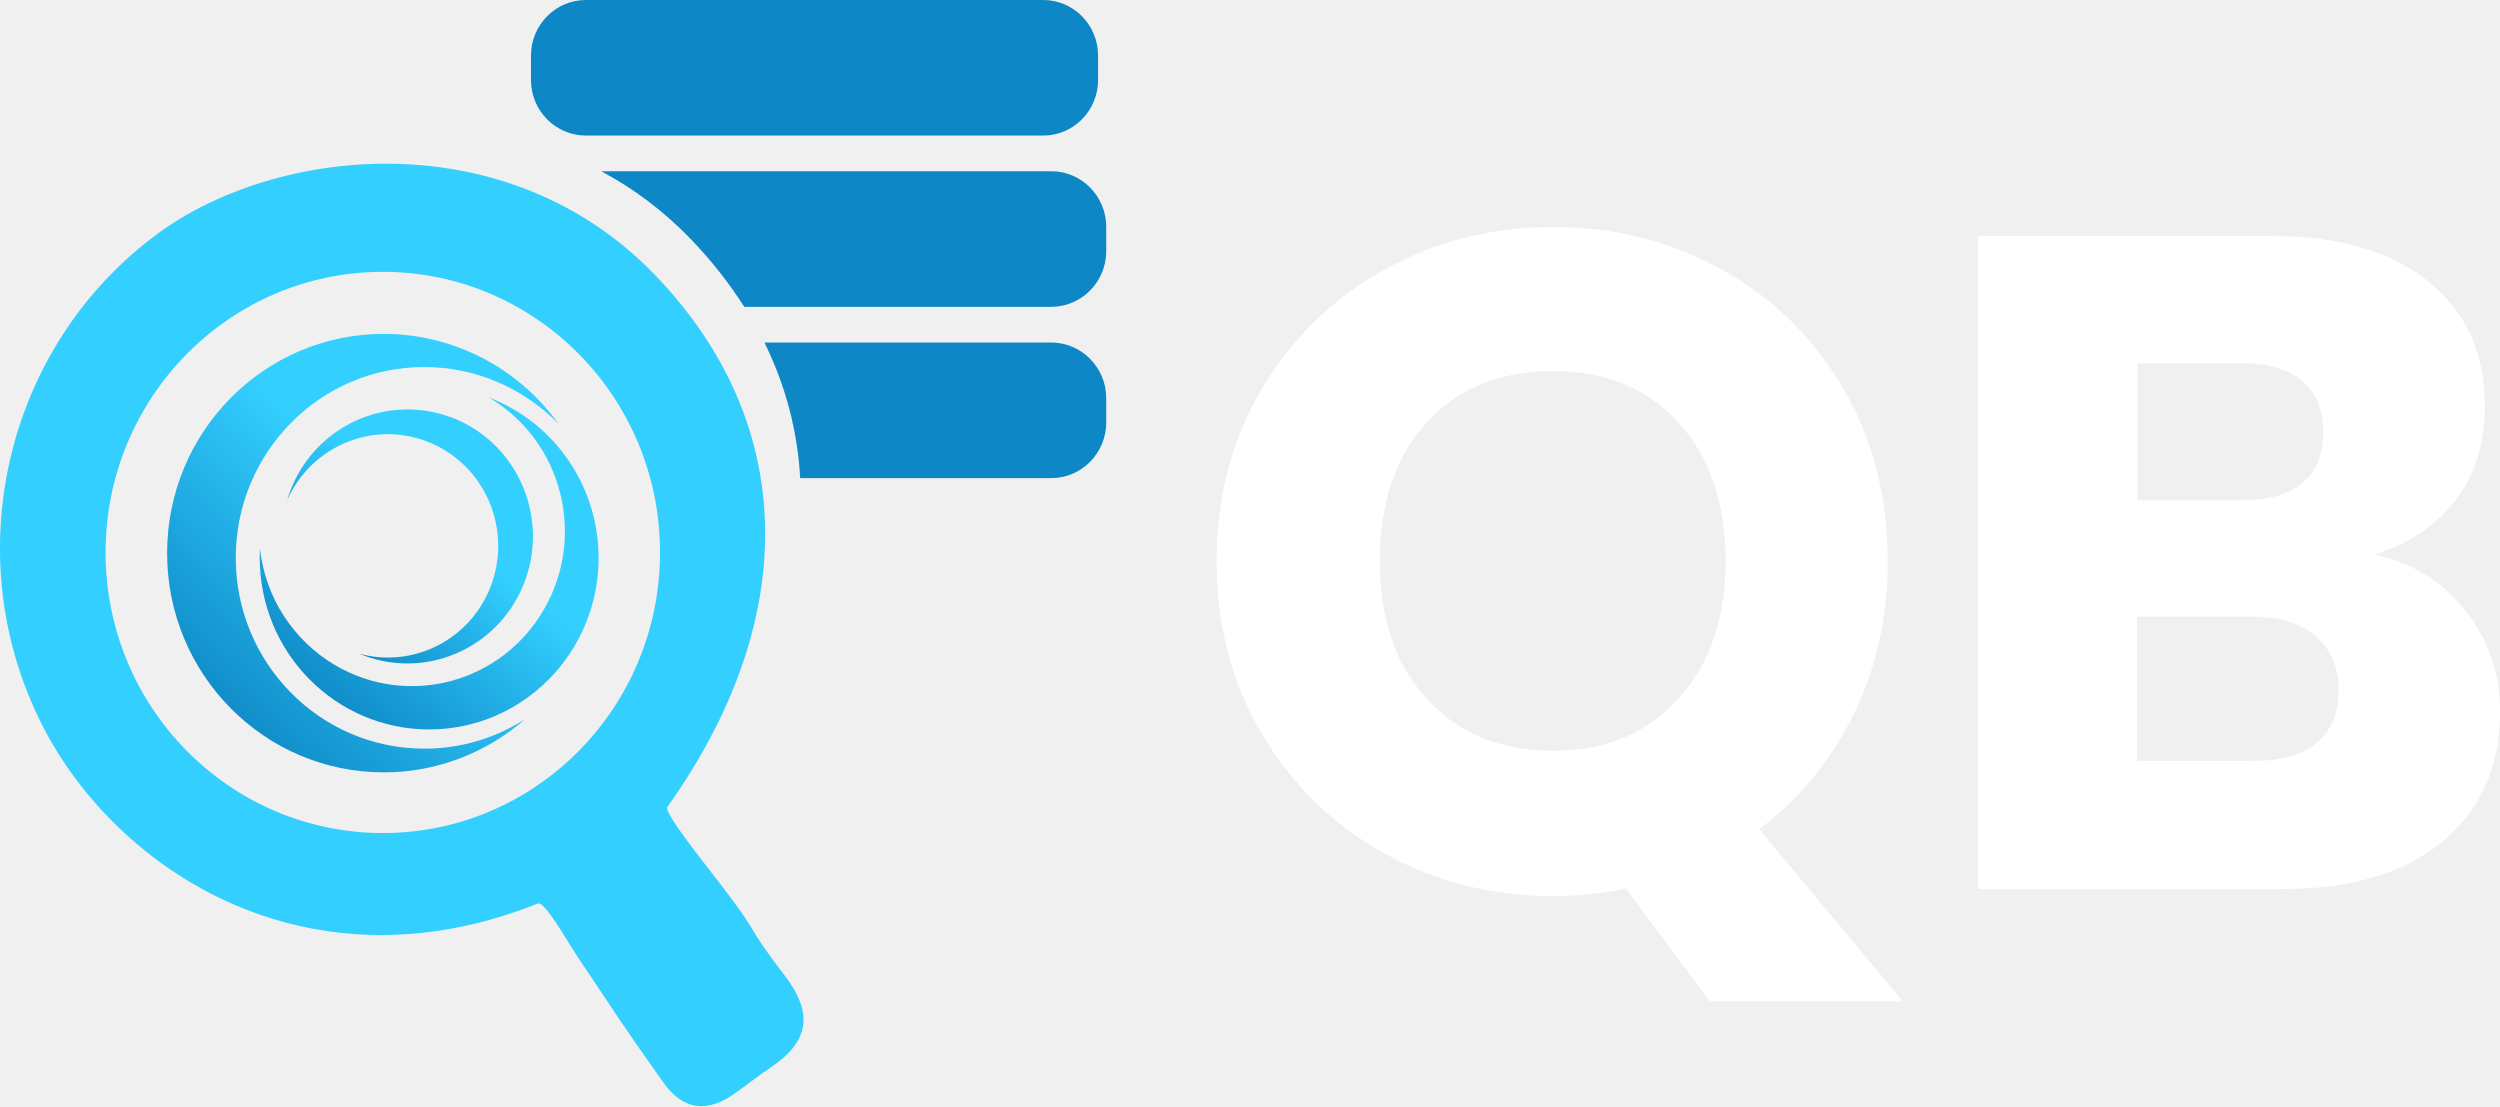
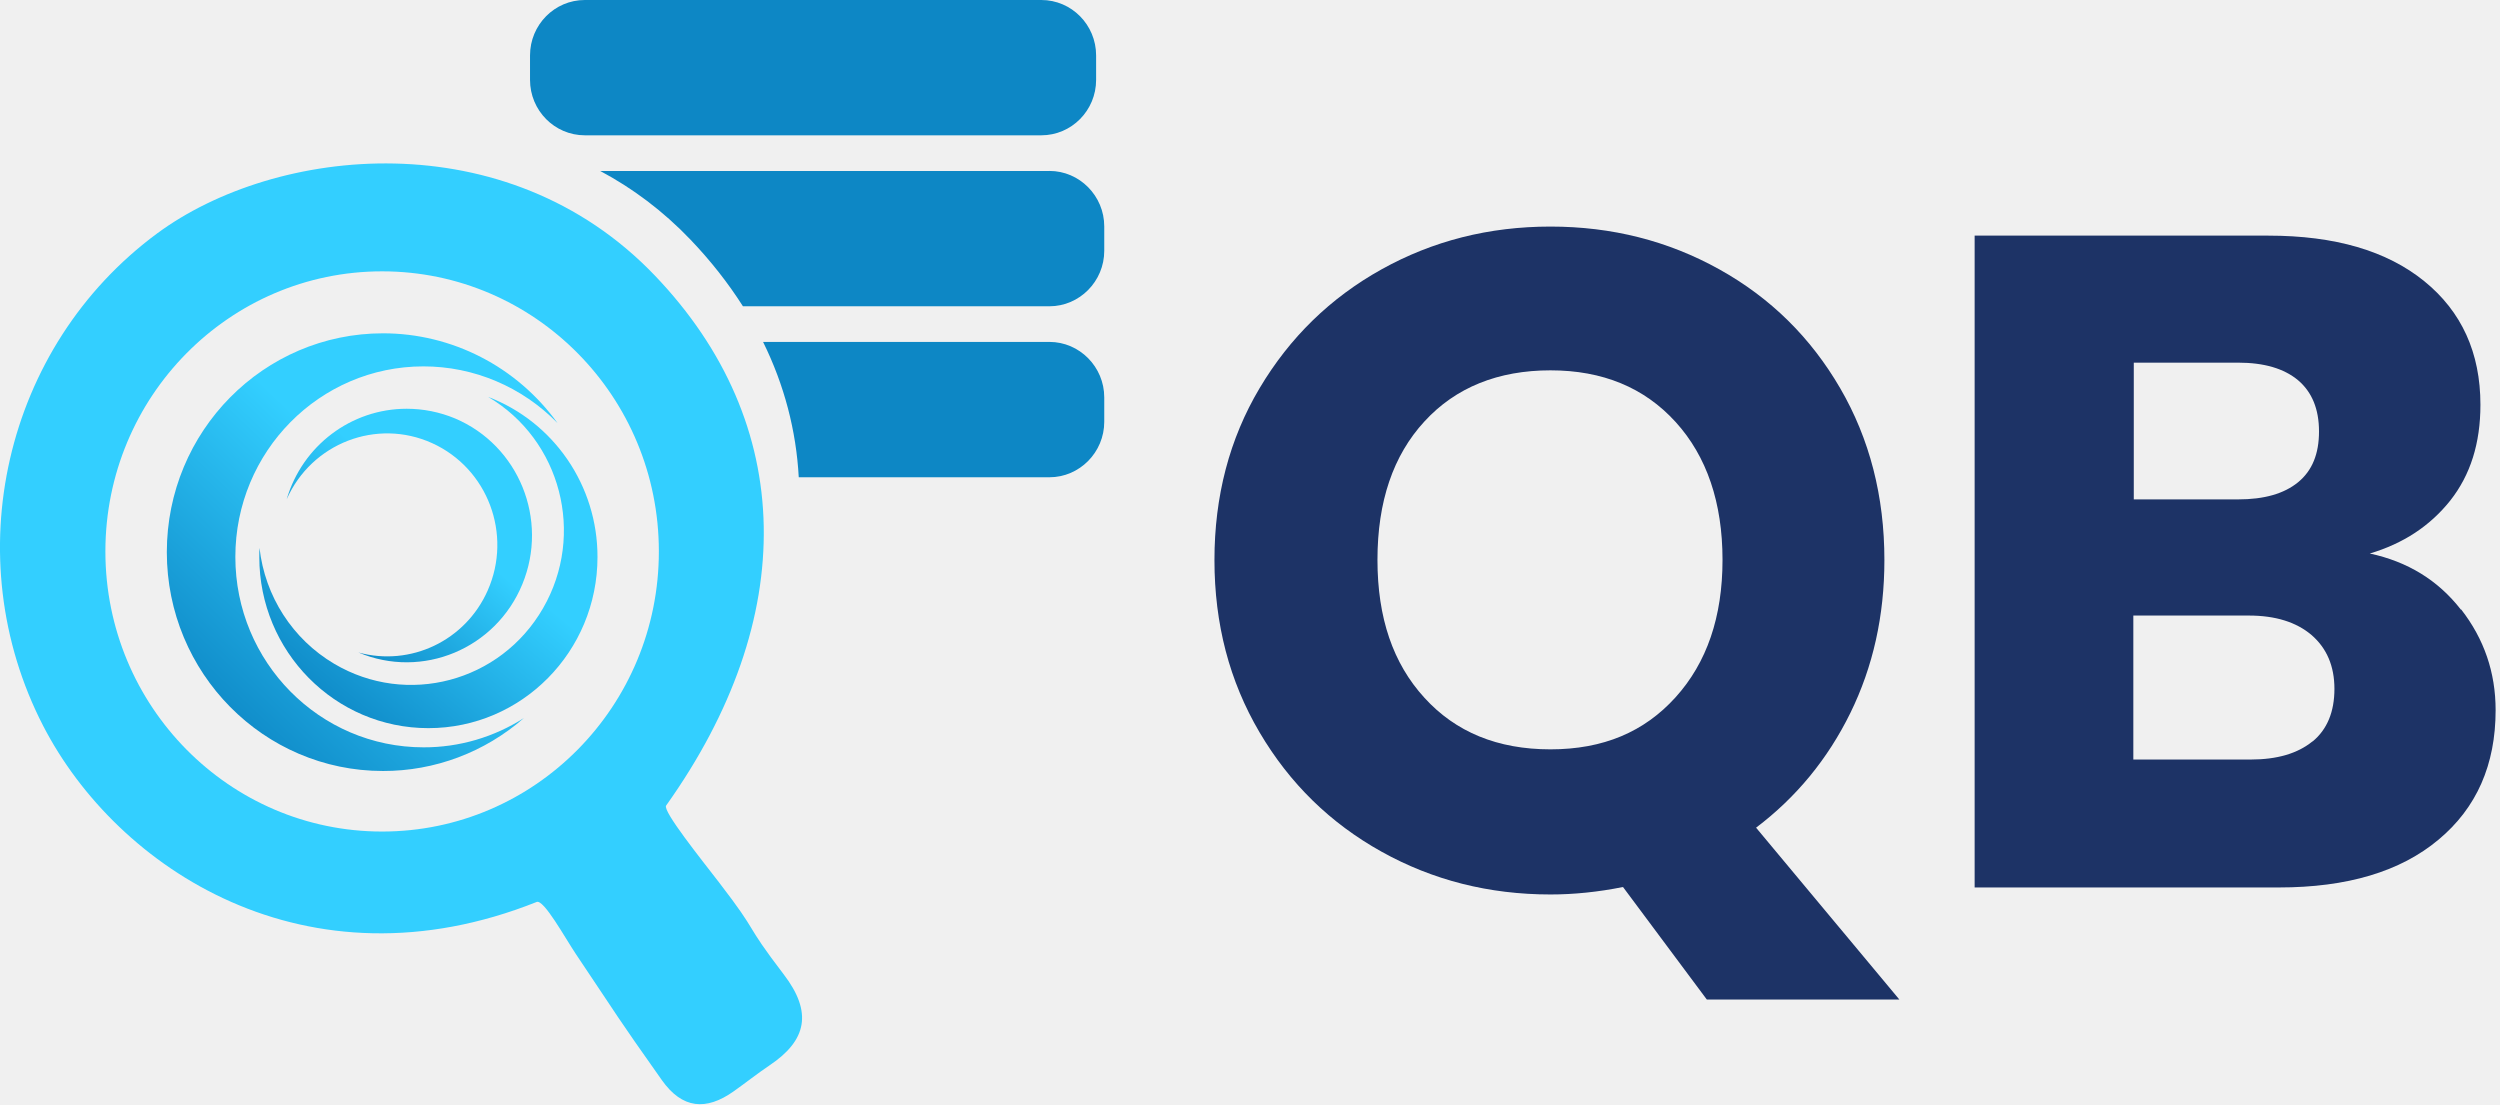
- <svg xmlns="http://www.w3.org/2000/svg" width="226" height="100" viewBox="0 0 226 100" fill="none">
-   <g clip-path="url(#clip0_737_8099)">
-     <path d="M94.303 0H52.964C50.222 0 48 2.249 48 5.024V7.23C48 10.004 50.222 12.254 52.964 12.254H94.303C97.044 12.254 99.266 10.004 99.266 7.23V5.024C99.266 2.249 97.044 0 94.303 0Z" fill="#0D87C5" />
-     <path d="M95.039 15.484H54.356C57.262 17.032 60.021 19.079 62.524 21.695C64.372 23.629 65.951 25.648 67.281 27.738H95.039C97.769 27.738 100.003 25.476 100.003 22.713V20.505C100.003 17.742 97.769 15.48 95.039 15.48V15.484Z" fill="#0D87C5" />
-     <path d="M95.039 30.968H69.106C71.03 34.871 72.104 38.984 72.337 43.222H95.039C97.769 43.222 100.003 40.96 100.003 38.198V35.989C100.003 33.227 97.769 30.965 95.039 30.965V30.968Z" fill="#0D87C5" />
-     <path d="M70.984 88.254C67.173 83.269 68.939 84.878 65.112 79.907C63.514 77.827 59.982 73.433 60.326 72.952C72.393 56.006 72.17 38.403 59.303 24.952C45.854 10.894 24.933 13.232 14.22 21.148C0.344 31.399 -3.968 50.465 3.912 65.739C10.606 78.713 27.784 89.985 48.602 81.684C49.248 81.425 51.171 84.938 52.161 86.413C56.328 92.618 55.621 91.709 59.936 97.815C61.787 100.431 63.946 100.597 66.43 98.843C67.524 98.07 68.576 97.231 69.686 96.485C73.087 94.207 73.589 91.663 70.981 88.251L70.984 88.254ZM34.606 75.307C20.766 75.307 9.544 63.952 9.544 49.941C9.544 35.929 20.763 24.574 34.606 24.574C48.449 24.574 59.667 35.929 59.667 49.941C59.667 63.952 48.449 75.307 34.606 75.307Z" fill="#33CFFF" />
-     <path d="M38.36 67.678C28.947 67.678 21.313 59.961 21.313 50.433C21.313 40.905 28.937 33.178 38.35 33.178C42.914 33.178 47.282 35.029 50.493 38.315C46.81 33.208 40.939 30.184 34.687 30.184C23.872 30.184 15.107 39.055 15.107 50.002C15.107 60.949 23.872 69.82 34.687 69.82C39.373 69.83 43.907 68.122 47.449 65.021C44.733 66.759 41.578 67.688 38.36 67.678Z" fill="url(#paint0_linear_737_8099)" />
-     <path d="M44.212 35.945C50.807 39.842 53.032 48.415 49.176 55.087C45.326 61.763 36.856 64.015 30.264 60.111C26.5 57.886 23.993 53.999 23.502 49.615C23.482 49.887 23.482 50.169 23.482 50.441C23.482 59.004 30.336 65.941 38.796 65.941C47.256 65.941 54.11 59.004 54.11 50.441C54.12 44.001 50.178 38.227 44.212 35.945Z" fill="url(#paint1_linear_737_8099)" />
-     <path d="M36.83 37.016C31.811 37.016 27.387 40.349 25.959 45.22C28.213 40.133 34.111 37.851 39.14 40.133C44.166 42.415 46.42 48.384 44.166 53.474C42.164 58.008 37.2 60.386 32.459 59.089C38.239 61.53 44.887 58.771 47.302 52.911C49.713 47.061 46.987 40.332 41.198 37.888C39.815 37.314 38.331 37.016 36.83 37.016Z" fill="url(#paint2_linear_737_8099)" />
+ <svg xmlns="http://www.w3.org/2000/svg" width="403" height="178" viewBox="0 0 403 178" fill="none">
+   <g clip-path="url(#clip0_737_8047)">
+     <path d="M167.858 0H94.275C89.395 0 85.439 4.004 85.439 8.943V12.869C85.439 17.808 89.395 21.812 94.275 21.812H167.858C172.738 21.812 176.694 17.808 176.694 12.869V8.943C176.694 4.004 172.738 0 167.858 0Z" fill="#0D87C5" />
+     <path d="M169.171 27.561H96.754C101.927 30.317 106.838 33.959 111.293 38.617C114.583 42.058 117.394 45.653 119.761 49.372H169.171C174.029 49.372 178.006 45.346 178.006 40.429V36.498C178.006 31.581 174.029 27.555 169.171 27.555V27.561Z" fill="#0D87C5" />
+     <path d="M169.17 55.123H123.01C126.433 62.071 128.346 69.391 128.76 76.935H169.17C174.029 76.935 178.006 72.909 178.006 67.992V64.06C178.006 59.143 174.029 55.117 169.17 55.117V55.123Z" fill="#0D87C5" />
+     <path d="M126.351 157.09C119.569 148.218 122.712 151.081 115.9 142.232C113.054 138.531 106.767 130.709 107.38 129.854C128.859 99.689 128.463 68.356 105.56 44.413C81.62 19.39 44.382 23.552 25.311 37.642C0.612 55.889 -7.063 89.825 6.963 117.014C18.878 140.107 49.456 160.172 86.513 145.396C87.662 144.936 91.085 151.187 92.846 153.814C100.265 164.859 99.005 163.241 106.686 174.109C109.981 178.766 113.824 179.061 118.245 175.939C120.193 174.563 122.065 173.07 124.042 171.741C130.096 167.686 130.988 163.158 126.346 157.084L126.351 157.09ZM61.598 134.045C36.964 134.045 16.989 113.833 16.989 88.892C16.989 63.952 36.958 43.74 61.598 43.74C86.239 43.74 106.208 63.952 106.208 88.892C106.208 113.833 86.239 134.045 61.598 134.045Z" fill="#33CFFF" />
+     <path d="M68.282 120.47C51.526 120.47 37.938 106.734 37.938 89.774C37.938 72.815 51.509 59.061 68.264 59.061C76.388 59.061 84.162 62.355 89.878 68.205C83.323 59.114 72.871 53.73 61.744 53.73C42.492 53.73 26.892 69.521 26.892 89.007C26.892 108.493 42.492 124.284 61.744 124.284C70.084 124.301 78.155 121.261 84.46 115.742C79.625 118.835 74.009 120.488 68.282 120.47Z" fill="url(#paint0_linear_737_8047)" />
+     <path d="M78.698 63.984C90.438 70.92 94.398 86.18 87.533 98.057C80.681 109.939 65.605 113.948 53.871 107C47.17 103.039 42.708 96.121 41.833 88.317C41.798 88.801 41.798 89.302 41.798 89.787C41.798 105.028 53.999 117.377 69.057 117.377C84.116 117.377 96.316 105.028 96.316 89.787C96.334 78.323 89.318 68.046 78.698 63.984Z" fill="url(#paint1_linear_737_8047)" />
+     <path d="M65.558 65.891C56.624 65.891 48.75 71.823 46.208 80.495C50.22 71.439 60.718 67.378 69.67 71.439C78.616 75.501 82.629 86.126 78.616 95.187C75.053 103.257 66.217 107.489 57.778 105.181C68.066 109.526 79.899 104.615 84.198 94.184C88.49 83.771 83.638 71.794 73.332 67.443C70.871 66.422 68.229 65.891 65.558 65.891Z" fill="url(#paint2_linear_737_8047)" />
  </g>
-   <g clip-path="url(#clip1_737_8099)">
-     <path d="M154.557 90.499L146.981 80.329C144.743 80.78 142.546 81.006 140.411 81.006C134.847 81.006 129.755 79.714 125.115 77.131C120.475 74.547 116.799 70.959 114.069 66.325C111.338 61.691 109.983 56.504 109.983 50.722C109.983 44.94 111.338 39.752 114.069 35.159C116.799 30.566 120.475 26.978 125.115 24.395C129.755 21.811 134.847 20.52 140.411 20.52C145.975 20.52 151.067 21.811 155.707 24.395C160.347 26.978 163.981 30.566 166.65 35.159C169.319 39.752 170.654 44.94 170.654 50.722C170.654 55.766 169.627 60.379 167.574 64.562C165.521 68.745 162.667 72.21 159.033 74.957L172.009 90.519H154.578L154.557 90.499ZM128.995 63.188C131.829 66.305 135.627 67.863 140.411 67.863C145.195 67.863 148.911 66.284 151.744 63.147C154.578 60.01 155.994 55.868 155.994 50.701C155.994 45.534 154.578 41.331 151.744 38.214C148.911 35.098 145.133 33.539 140.411 33.539C135.689 33.539 131.829 35.077 128.995 38.173C126.162 41.249 124.745 45.432 124.745 50.701C124.745 55.971 126.162 60.092 128.995 63.188Z" fill="white" />
-     <path d="M222.887 55.192C224.961 57.857 226.008 60.892 226.008 64.316C226.008 69.257 224.283 73.174 220.834 76.044C217.385 78.935 212.56 80.37 206.38 80.37H178.826V21.34H205.435C211.451 21.34 216.153 22.714 219.54 25.461C222.928 28.209 224.632 31.94 224.632 36.656C224.632 40.142 223.729 43.012 221.902 45.329C220.074 47.626 217.652 49.225 214.613 50.127C218.042 50.865 220.793 52.547 222.867 55.212L222.887 55.192ZM193.239 45.227H202.684C205.045 45.227 206.852 44.714 208.125 43.669C209.398 42.623 210.014 41.105 210.014 39.076C210.014 37.046 209.377 35.508 208.125 34.442C206.852 33.376 205.045 32.843 202.684 32.843H193.239V45.206V45.227ZM209.439 67.145C210.753 66.059 211.41 64.459 211.41 62.389C211.41 60.318 210.712 58.698 209.336 57.509C207.961 56.34 206.072 55.745 203.649 55.745H193.198V68.786H203.813C206.236 68.786 208.084 68.232 209.418 67.145H209.439Z" fill="white" />
+   <g clip-path="url(#clip1_737_8047)">
+     <path d="M275.112 161.087L261.627 142.985C257.643 143.787 253.733 144.189 249.932 144.189C240.028 144.189 230.964 141.89 222.705 137.291C214.445 132.692 207.903 126.306 203.043 118.057C198.182 109.809 195.77 100.575 195.77 90.283C195.77 79.991 198.182 70.757 203.043 62.582C207.903 54.407 214.445 48.02 222.705 43.421C230.964 38.823 240.028 36.523 249.932 36.523C259.836 36.523 268.899 38.823 277.159 43.421C285.418 48.02 291.887 54.407 296.638 62.582C301.389 70.757 303.765 79.991 303.765 90.283C303.765 99.261 301.937 107.473 298.283 114.919C294.628 122.364 289.548 128.532 283.079 133.422L306.177 161.123H275.149L275.112 161.087ZM229.612 112.473C234.655 118.021 241.416 120.795 249.932 120.795C258.447 120.795 265.062 117.984 270.105 112.4C275.149 106.816 277.67 99.444 277.67 90.247C277.67 81.049 275.149 73.568 270.105 68.02C265.062 62.473 258.337 59.699 249.932 59.699C241.526 59.699 234.655 62.436 229.612 67.947C224.569 73.422 222.047 80.867 222.047 90.247C222.047 99.626 224.569 106.962 229.612 112.473Z" fill="#1D3366" />
+     <path d="M396.739 98.241C400.43 102.985 402.294 108.387 402.294 114.482C402.294 123.277 399.224 130.248 393.084 135.358C386.945 140.504 378.356 143.059 367.356 143.059H318.311V37.984H365.675C376.383 37.984 384.752 40.43 390.782 45.32C396.812 50.211 399.845 56.853 399.845 65.248C399.845 71.452 398.237 76.561 394.985 80.686C391.732 84.773 387.42 87.62 382.011 89.226C388.114 90.54 393.011 93.532 396.702 98.277L396.739 98.241ZM343.966 80.503H360.777C364.98 80.503 368.196 79.591 370.462 77.729C372.728 75.868 373.824 73.167 373.824 69.554C373.824 65.941 372.692 63.204 370.462 61.306C368.196 59.408 364.98 58.459 360.777 58.459H343.966V80.467V80.503ZM372.801 119.518C375.14 117.584 376.31 114.737 376.31 111.051C376.31 107.365 375.067 104.482 372.618 102.365C370.17 100.284 366.808 99.226 362.495 99.226H343.893V122.438H362.787C367.1 122.438 370.389 121.453 372.765 119.518H372.801Z" fill="#1D3366" />
  </g>
  <defs>
-     <linearGradient id="paint0_linear_737_8099" x1="43.176" y1="39.509" x2="18.64" y2="65.265" gradientUnits="userSpaceOnUse">
+     <linearGradient id="paint0_linear_737_8047" x1="76.854" y1="70.33" x2="33.179" y2="116.176" gradientUnits="userSpaceOnUse">
      <stop offset="0.279" stop-color="#33CFFF" />
      <stop offset="1" stop-color="#0D87C5" />
    </linearGradient>
-     <linearGradient id="paint1_linear_737_8099" x1="47.777" y1="43.003" x2="29.493" y2="64.954" gradientUnits="userSpaceOnUse">
+     <linearGradient id="paint1_linear_737_8047" x1="85.043" y1="76.546" x2="52.498" y2="115.621" gradientUnits="userSpaceOnUse">
      <stop offset="0.279" stop-color="#33CFFF" />
      <stop offset="1" stop-color="#0D87C5" />
    </linearGradient>
-     <linearGradient id="paint2_linear_737_8099" x1="43.585" y1="42.418" x2="29.472" y2="58.477" gradientUnits="userSpaceOnUse">
+     <linearGradient id="paint2_linear_737_8047" x1="77.582" y1="75.507" x2="52.46" y2="104.091" gradientUnits="userSpaceOnUse">
      <stop offset="0.279" stop-color="#33CFFF" />
      <stop offset="1" stop-color="#0D87C5" />
    </linearGradient>
-     <clipPath id="clip0_737_8099">
-       <rect width="100.003" height="100" fill="white" />
+     <clipPath id="clip0_737_8047">
+       <rect width="178.006" height="178" fill="white" />
    </clipPath>
-     <clipPath id="clip1_737_8099">
-       <rect width="116.004" height="70" fill="white" transform="translate(110.004 20.5)" />
+     <clipPath id="clip1_737_8047">
+       <rect width="206.487" height="124.6" fill="white" transform="translate(195.807 36.4883)" />
    </clipPath>
  </defs>
</svg>
